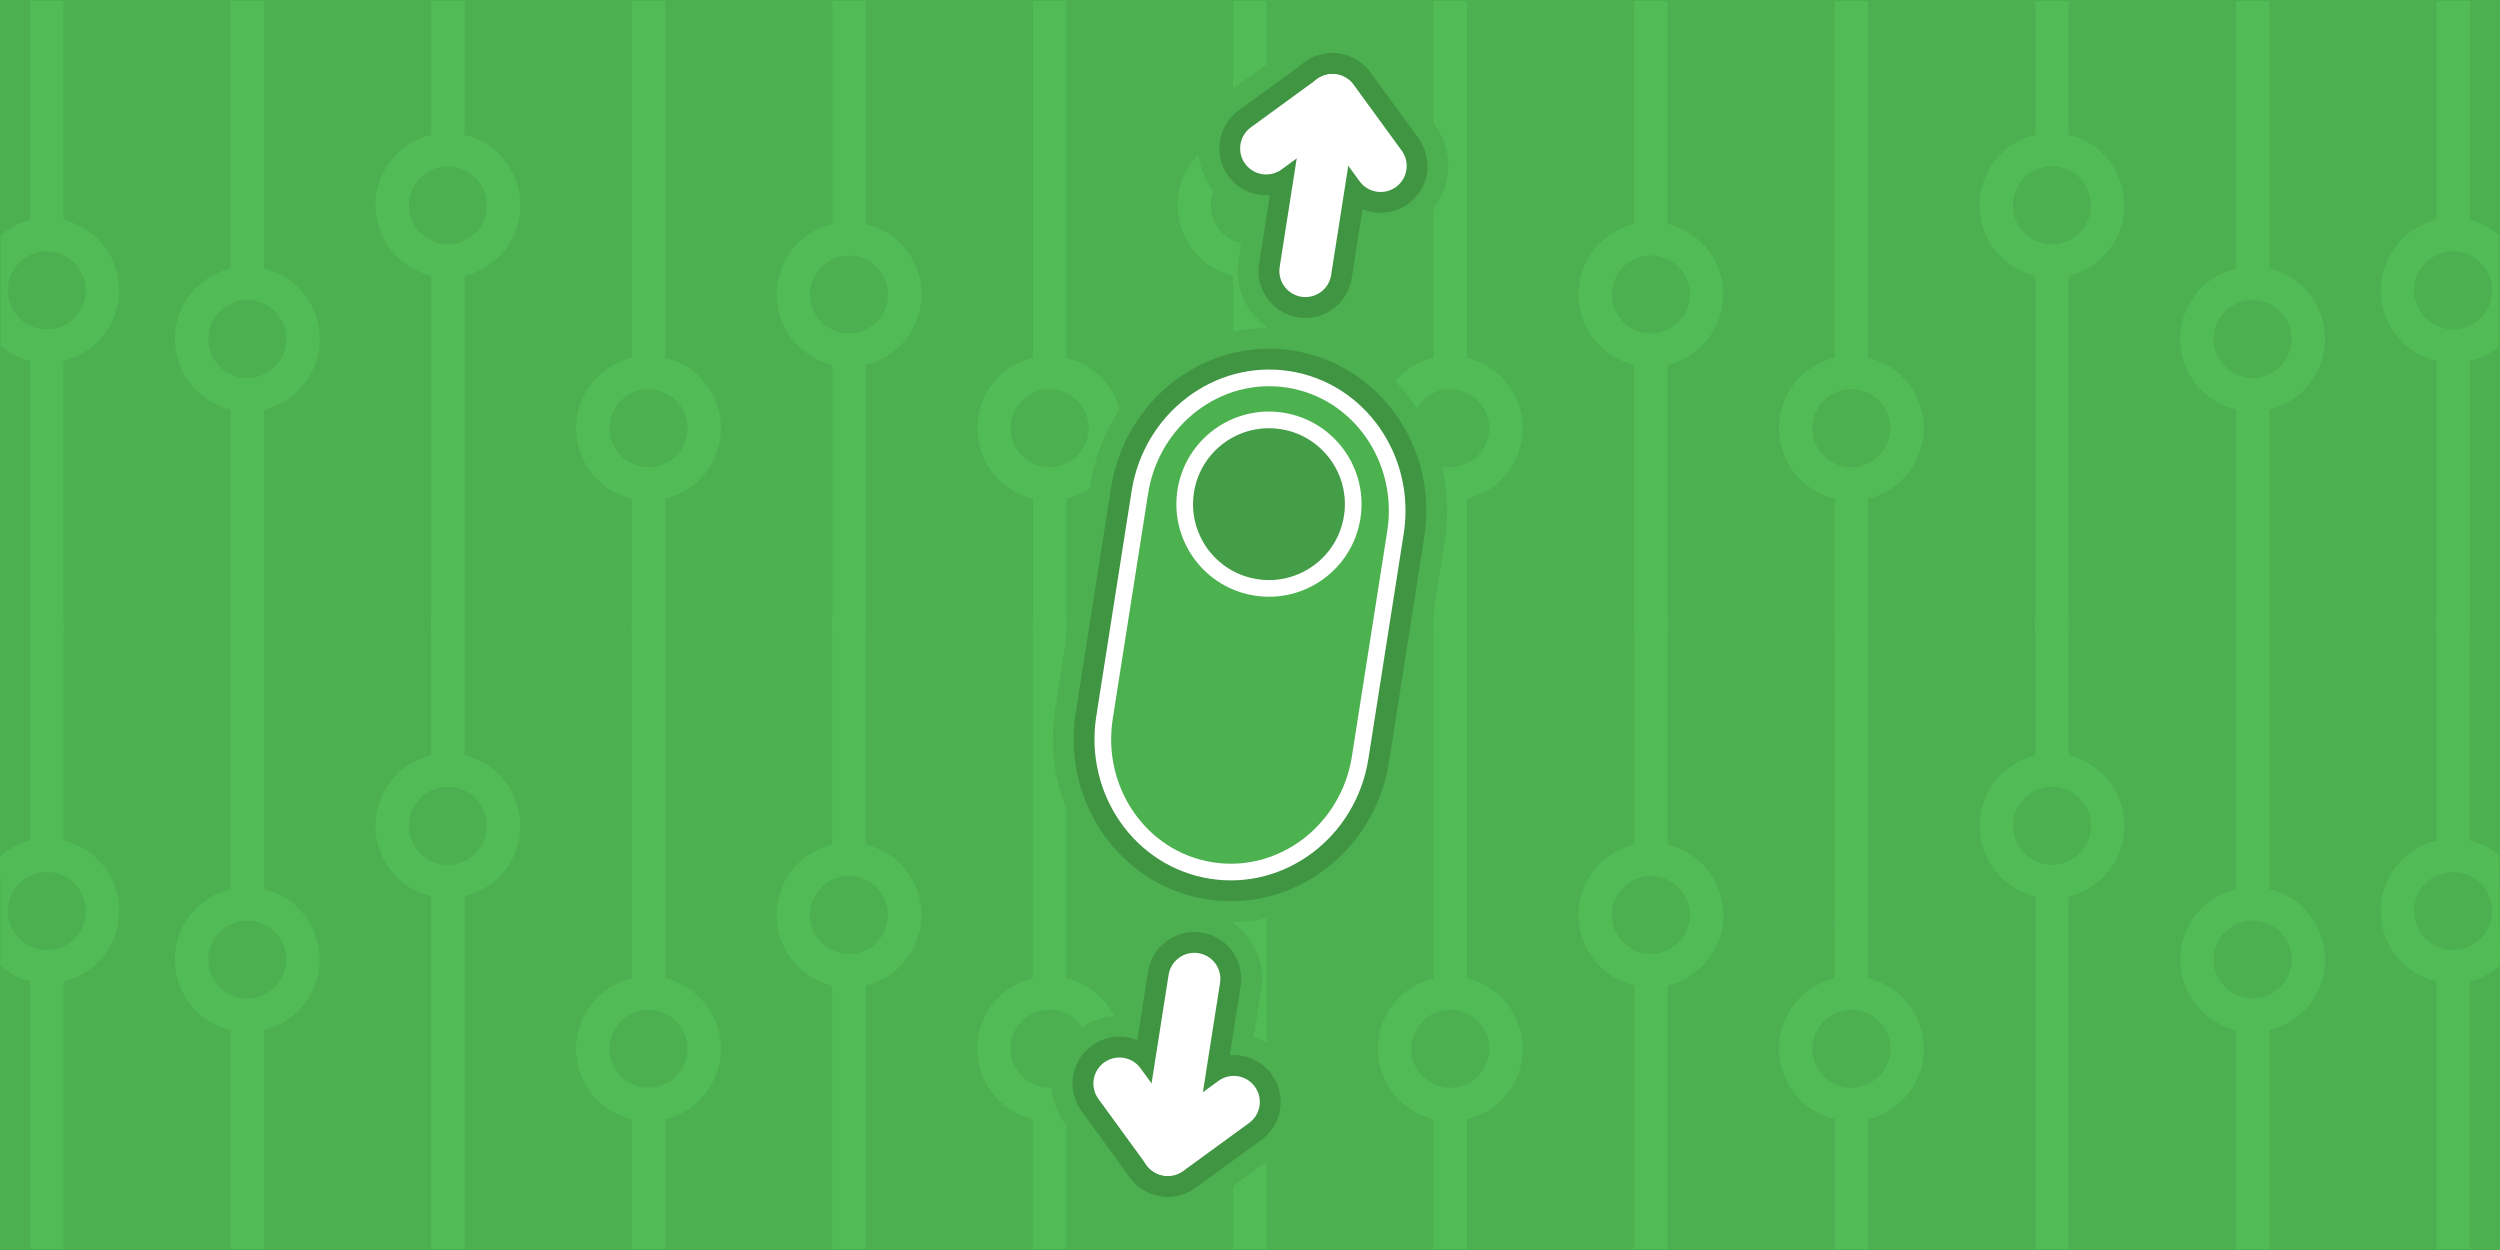
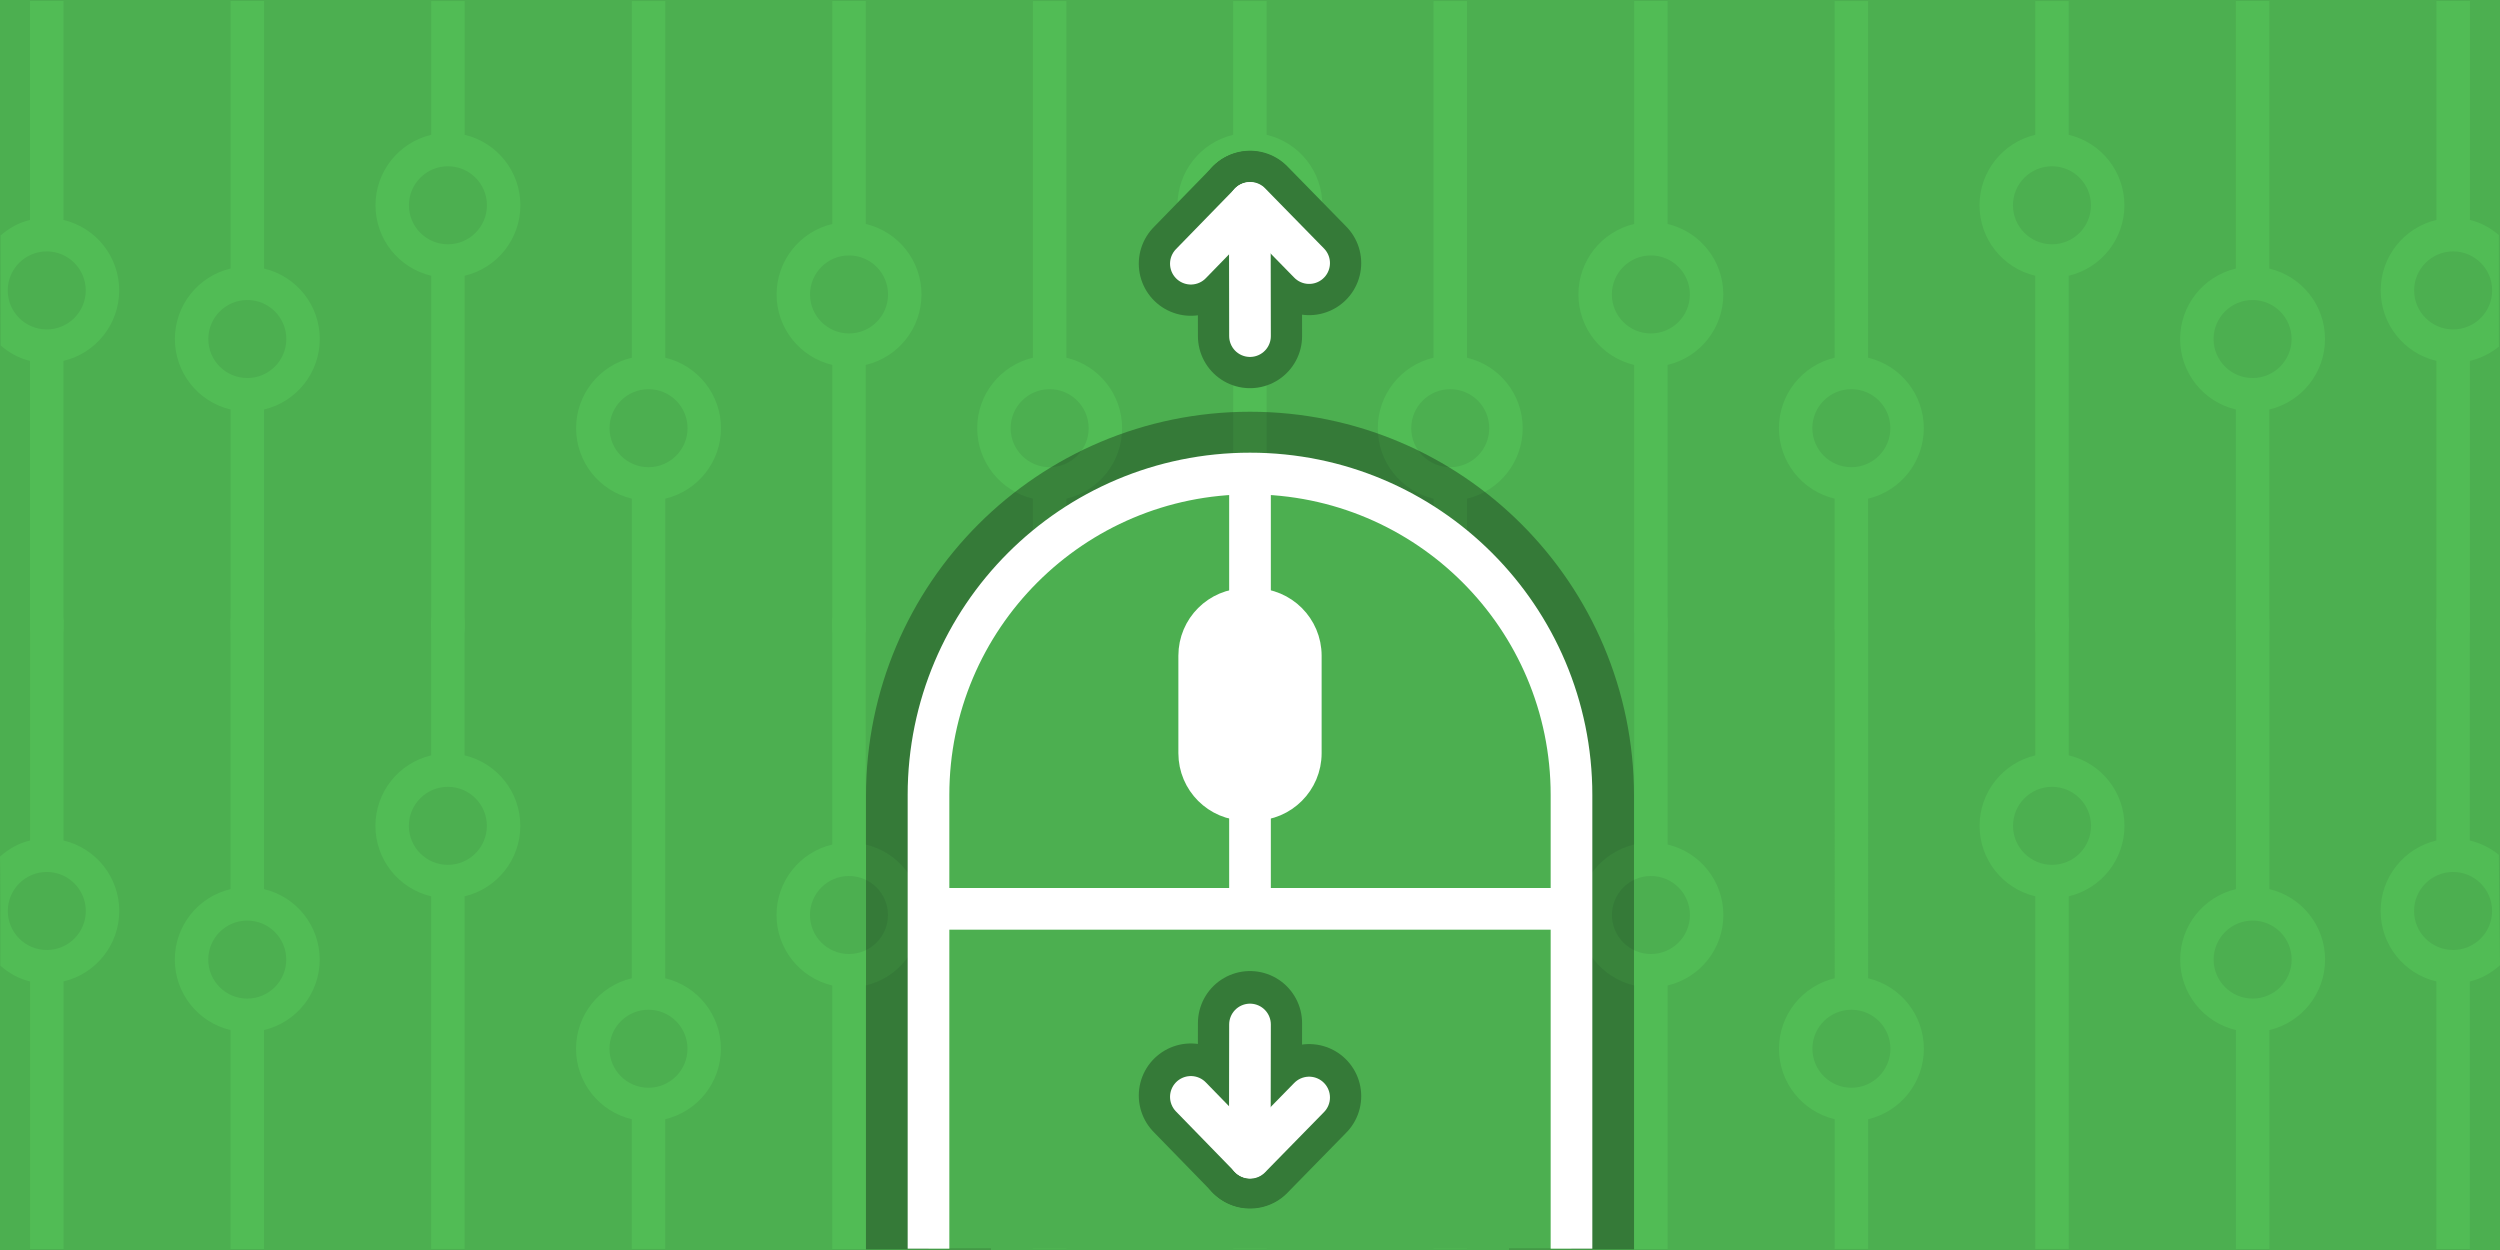
<svg xmlns="http://www.w3.org/2000/svg" version="1.1" width="600" height="300" viewBox="0,0,600,300">
-   <g transform="translate(60,-30)">
-     <g stroke-miterlimit="10">
-       <path d="M-60,330v-300h600v300z" fill="#4caf50" stroke="none" stroke-width="1" stroke-linecap="butt" />
-       <g fill="#51bc55" stroke="#51bc55" stroke-width="0" stroke-linecap="butt">
-         <path d="M511.37,99.699c0,-8.056 5.535,-15.056 13.374,-16.914l0,-52.538h8.025l-0,52.538c2.727,0.646 4.924,1.914 6.958,3.633c0.001,3.956 0,21.876 0,25.998c0,0.252 0.009,0.502 0.028,0.749c-1.988,1.625 -4.357,2.825 -6.985,3.448l0,64.205c0,2.216 -1.796,4.012 -4.012,4.012c-2.216,0 -4.012,-1.796 -4.012,-4.012l-0,-64.205c-7.839,-1.858 -13.374,-8.858 -13.374,-16.914zM519.395,99.699c0,5.17 4.191,9.362 9.362,9.362c5.17,0 9.362,-4.191 9.362,-9.362c0,-5.17 -4.191,-9.362 -9.362,-9.362c-5.168,0.006 -9.356,4.194 -9.362,9.362z" />
-         <path d="M511.354,248.634c0,-8.056 5.535,-15.056 13.374,-16.914l0,-52.538c0,-2.216 1.796,-4.012 4.012,-4.012h0c2.216,0 4.012,1.796 4.012,4.012l-0,52.538c2.627,0.622 4.995,1.822 6.982,3.446c-0.006,0.138 -0.009,0.278 -0.009,0.417c0,3.636 0.256,25.893 0.267,26.087c-2.087,1.843 -4.386,3.201 -7.241,3.878l0,64.205h-8.025l-0,-64.205c-7.839,-1.858 -13.374,-8.858 -13.374,-16.914zM519.378,248.634c0,5.17 4.191,9.362 9.362,9.362c5.17,0 9.362,-4.191 9.362,-9.362c0,-5.17 -4.191,-9.362 -9.362,-9.362c-5.168,0.006 -9.356,4.194 -9.362,9.362z" />
-         <path d="M428.475,211.288v-32.106c0,-2.216 1.796,-4.012 4.012,-4.012c2.216,0 4.012,1.796 4.012,4.012v32.106c7.839,1.858 13.374,8.858 13.374,16.914c0,8.056 -5.535,15.056 -13.374,16.914v84.636h-8.025v-84.636c-7.839,-1.858 -13.374,-8.858 -13.374,-16.914c0,-8.056 5.535,-15.056 13.374,-16.914zM432.487,237.564c5.17,0 9.362,-4.191 9.362,-9.362c0,-5.17 -4.191,-9.362 -9.362,-9.362c-5.17,0 -9.362,4.191 -9.362,9.362c0.006,5.168 4.194,9.356 9.362,9.362zM366.953,281.699c0.011,-8.052 5.542,-15.046 13.374,-16.914l-0.001,-85.603c0,-2.216 1.796,-4.012 4.012,-4.012c2.216,0 4.012,1.796 4.012,4.012l0.001,85.603c7.839,1.858 13.374,8.858 13.374,16.914c0,8.056 -5.535,15.056 -13.374,16.914l-0.001,31.139h-8.025l0.001,-31.139c-7.832,-1.868 -13.363,-8.862 -13.374,-16.914zM384.34,291.061c5.17,0 9.362,-4.191 9.362,-9.362c0,-5.17 -4.192,-9.362 -9.362,-9.362c-5.17,0 -9.362,4.191 -9.362,9.362c0.006,5.168 4.194,9.356 9.362,9.362zM463.248,260.301c0,-8.056 5.535,-15.056 13.374,-16.914l0,-64.205c0,-2.216 1.796,-4.012 4.012,-4.012c2.216,0 4.012,1.796 4.012,4.012l-0,64.205c7.839,1.858 13.374,8.858 13.374,16.914c0,8.056 -5.535,15.056 -13.374,16.914l0,52.538h-8.025l-0,-52.538c-7.839,-1.858 -13.374,-8.858 -13.374,-16.914zM480.634,269.663c5.17,0 9.362,-4.191 9.362,-9.362c0,-5.17 -4.191,-9.362 -9.362,-9.362c-5.17,0 -9.362,4.191 -9.362,9.362c0.006,5.168 4.194,9.356 9.362,9.362z" />
-         <path d="M428.458,62.354v-32.106h8.025v32.106c7.839,1.858 13.374,8.858 13.374,16.914c0,8.056 -5.535,15.056 -13.374,16.914v84.636c0,2.216 -1.796,4.012 -4.012,4.012c-2.216,0 -4.012,-1.796 -4.012,-4.012v-84.636c-7.839,-1.858 -13.374,-8.858 -13.374,-16.914c0,-8.056 5.535,-15.056 13.374,-16.914zM432.471,88.63c5.17,0 9.362,-4.191 9.362,-9.362c0,-5.17 -4.192,-9.362 -9.362,-9.362c-5.17,0 -9.362,4.191 -9.362,9.362c0.006,5.168 4.194,9.356 9.362,9.362zM366.937,132.765c0.011,-8.052 5.542,-15.046 13.374,-16.914l-0.001,-85.603h8.025l0.001,85.603c7.839,1.858 13.374,8.858 13.374,16.914c0,8.056 -5.535,15.056 -13.374,16.914l-0.001,31.139c0,2.216 -1.796,4.012 -4.012,4.012c-2.216,0 -4.012,-1.796 -4.012,-4.012l0.001,-31.139c-7.832,-1.868 -13.363,-8.862 -13.374,-16.914zM384.323,142.127c5.17,0 9.362,-4.191 9.362,-9.362c0,-5.17 -4.191,-9.362 -9.362,-9.362c-5.17,0 -9.362,4.191 -9.362,9.362c0.006,5.168 4.194,9.356 9.362,9.362zM463.231,111.366c0,-8.056 5.535,-15.056 13.374,-16.914l0,-64.205h8.025l-0,64.205c7.839,1.858 13.374,8.858 13.374,16.914c0,8.056 -5.535,15.056 -13.374,16.914l0,52.538c0,2.216 -1.796,4.012 -4.012,4.012h-0c-2.216,-0 -4.012,-1.796 -4.012,-4.012l-0,-52.538c-7.839,-1.858 -13.374,-8.858 -13.374,-16.914zM480.618,120.728c5.17,0 9.362,-4.191 9.362,-9.362c0,-5.17 -4.191,-9.362 -9.362,-9.362c-5.17,0 -9.362,4.191 -9.362,9.362c0.006,5.168 4.194,9.356 9.362,9.362z" />
-         <path d="M270.688,281.699c0,-8.056 5.535,-15.056 13.374,-16.914v-85.603c0,-2.216 1.796,-4.012 4.012,-4.012c2.216,0 4.012,1.796 4.012,4.012v85.603c7.839,1.858 13.374,8.858 13.374,16.914c0,8.056 -5.535,15.056 -13.374,16.914v31.139h-8.025v-31.139c-7.839,-1.858 -13.374,-8.858 -13.374,-16.914zM278.712,281.699c0,5.17 4.191,9.362 9.362,9.362c5.17,0 9.362,-4.191 9.362,-9.362c0,-5.17 -4.191,-9.362 -9.362,-9.362c-5.168,0.006 -9.356,4.194 -9.362,9.362zM332.209,266.515c-7.839,-1.858 -13.374,-8.858 -13.374,-16.914c0,-8.056 5.535,-15.056 13.374,-16.914l0,-53.505c0,-2.216 1.796,-4.012 4.012,-4.012h0c2.216,0 4.012,1.796 4.012,4.012l-0,53.505c7.839,1.858 13.374,8.858 13.374,16.914c0,8.056 -5.535,15.056 -13.374,16.914l0,63.238h-8.025l-0,-63.238zM326.86,249.601c0,5.17 4.191,9.362 9.362,9.362c5.17,0 9.362,-4.191 9.362,-9.362c0,-5.17 -4.191,-9.362 -9.362,-9.362c-5.168,0.006 -9.356,4.194 -9.362,9.362z" />
-         <path d="M270.672,132.765c0,-8.056 5.535,-15.056 13.374,-16.914v-85.603h8.025v85.603c7.839,1.858 13.374,8.858 13.374,16.914c0,8.056 -5.535,15.056 -13.374,16.914v31.139c0,2.216 -1.796,4.012 -4.012,4.012c-2.216,0 -4.012,-1.796 -4.012,-4.012v-31.139c-7.839,-1.858 -13.374,-8.858 -13.374,-16.914zM278.696,132.765c0,5.17 4.191,9.362 9.362,9.362c5.17,0 9.362,-4.191 9.362,-9.362c0,-5.17 -4.192,-9.362 -9.362,-9.362c-5.168,0.006 -9.356,4.194 -9.362,9.362zM332.193,117.58c-7.839,-1.858 -13.374,-8.858 -13.374,-16.914c0,-8.056 5.535,-15.056 13.374,-16.914l0,-53.505h8.025l-0,53.505c7.839,1.858 13.374,8.858 13.374,16.914c0,8.056 -5.535,15.056 -13.374,16.914l0,63.238c0,2.216 -1.796,4.012 -4.012,4.012c-2.216,0 -4.012,-1.796 -4.012,-4.012l-0,-63.238zM326.843,100.666c0,5.17 4.191,9.362 9.362,9.362c5.17,0 9.362,-4.191 9.362,-9.362c0,-5.17 -4.191,-9.362 -9.362,-9.362c-5.168,0.006 -9.356,4.194 -9.362,9.362z" />
-         <path d="M235.984,211.288l-0.001,-32.106c0,-2.216 1.796,-4.012 4.012,-4.012c2.216,0 4.012,1.796 4.012,4.012l0.001,32.106c7.839,1.858 13.374,8.858 13.374,16.914c0,8.056 -5.535,15.056 -13.374,16.914l-0.001,84.636h-8.025l0.001,-84.636c-7.832,-1.868 -13.363,-8.862 -13.374,-16.914c0.011,-8.052 5.542,-15.046 13.374,-16.914zM230.634,228.202c0,5.17 4.191,9.362 9.362,9.362c5.17,0 9.362,-4.191 9.362,-9.362c0,-5.17 -4.191,-9.362 -9.362,-9.362c-5.168,0.006 -9.356,4.194 -9.362,9.362z" />
-         <path d="M235.967,62.354l-0.001,-32.106h8.025l0.001,32.106c7.839,1.858 13.374,8.858 13.374,16.914c0,8.056 -5.535,15.056 -13.374,16.914l-0.001,84.636c0,2.216 -1.796,4.012 -4.012,4.012c-2.216,0 -4.012,-1.796 -4.012,-4.012l0.001,-84.636c-7.832,-1.868 -13.363,-8.862 -13.374,-16.914c0.011,-8.052 5.542,-15.046 13.374,-16.914zM230.618,79.268c0,5.17 4.191,9.362 9.362,9.362c5.17,0 9.362,-4.191 9.362,-9.362c0,-5.17 -4.192,-9.362 -9.362,-9.362c-5.168,0.006 -9.356,4.194 -9.362,9.362z" />
-         <path d="M-31.395,99.699c0,8.056 -5.535,15.056 -13.374,16.914l-0,64.205c0,2.216 -1.796,4.012 -4.012,4.012c-2.216,0 -4.012,-1.796 -4.012,-4.012l0,-64.205c-2.764,-0.655 -4.991,-1.949 -7.041,-3.704c-0.013,-3.909 -0.008,-26.174 -0.023,-26.401c2.054,-1.765 4.29,-3.066 7.064,-3.724l-0,-52.538h8.025l0,52.538c7.839,1.858 13.374,8.858 13.374,16.914zM-48.781,90.337c-5.17,0 -9.362,4.191 -9.362,9.362c0,5.17 4.191,9.362 9.362,9.362c5.17,0 9.362,-4.191 9.362,-9.362c-0.006,-5.168 -4.194,-9.356 -9.362,-9.362z" />
-         <path d="M-31.379,248.634c0,8.056 -5.535,15.056 -13.374,16.914l-0,64.205h-8.025l0,-64.205c-2.801,-0.664 -5.058,-1.984 -7.124,-3.775c0.044,-0.381 0.012,-25.618 -0.092,-26.197c2.083,-1.832 4.373,-3.182 7.216,-3.856l-0,-52.538c-0,-2.216 1.796,-4.012 4.012,-4.012h0c2.216,0 4.012,1.796 4.012,4.012l0,52.538c7.839,1.858 13.374,8.858 13.374,16.914zM-48.765,239.272c-5.17,0 -9.362,4.191 -9.362,9.362c0,5.17 4.191,9.362 9.362,9.362c5.17,0 9.362,-4.191 9.362,-9.362c-0.006,-5.168 -4.194,-9.356 -9.362,-9.362z" />
-         <path d="M64.875,228.202c0,8.056 -5.535,15.056 -13.374,16.914v84.636h-8.025v-84.636c-7.839,-1.858 -13.374,-8.858 -13.374,-16.914c0,-8.056 5.535,-15.056 13.374,-16.914v-32.106c0,-2.216 1.796,-4.012 4.012,-4.012c2.216,0 4.012,1.796 4.012,4.012v32.106c7.839,1.858 13.374,8.858 13.374,16.914zM56.85,228.202c0,-5.17 -4.191,-9.362 -9.362,-9.362c-5.17,0 -9.362,4.191 -9.362,9.362c0,5.17 4.191,9.362 9.362,9.362c5.168,-0.006 9.356,-4.194 9.362,-9.362zM99.648,298.613l0.001,31.139h-8.025l-0.001,-31.139c-7.839,-1.858 -13.374,-8.858 -13.374,-16.914c0,-8.056 5.535,-15.056 13.374,-16.914l0.001,-85.603c0,-2.216 1.796,-4.012 4.012,-4.012c2.216,0 4.012,1.796 4.012,4.012l-0.001,85.603c7.832,1.868 13.363,8.862 13.374,16.914c-0.011,8.052 -5.542,15.046 -13.374,16.914zM104.997,281.699c0,-5.17 -4.191,-9.362 -9.362,-9.362c-5.17,0 -9.362,4.191 -9.362,9.362c0,5.17 4.192,9.362 9.362,9.362c5.168,-0.006 9.356,-4.194 9.362,-9.362zM16.728,260.301c0,8.056 -5.535,15.056 -13.374,16.914l-0,52.538h-8.025l0,-52.538c-7.839,-1.858 -13.374,-8.858 -13.374,-16.914c0,-8.056 5.535,-15.056 13.374,-16.914l-0,-64.205c0,-2.216 1.796,-4.012 4.012,-4.012c2.216,0 4.012,1.796 4.012,4.012l0,64.205c7.839,1.858 13.374,8.858 13.374,16.914zM8.703,260.301c0,-5.17 -4.191,-9.362 -9.362,-9.362c-5.17,0 -9.362,4.191 -9.362,9.362c0,5.17 4.191,9.362 9.362,9.362c5.168,-0.006 9.356,-4.194 9.362,-9.362z" />
-         <path d="M64.891,79.268c0,8.056 -5.535,15.056 -13.374,16.914v84.636c0,2.216 -1.796,4.012 -4.012,4.012c-2.216,0 -4.012,-1.796 -4.012,-4.012v-84.636c-7.839,-1.858 -13.374,-8.858 -13.374,-16.914c0,-8.056 5.535,-15.056 13.374,-16.914v-32.106h8.025v32.106c7.839,1.858 13.374,8.858 13.374,16.914zM56.867,79.268c0,-5.17 -4.191,-9.362 -9.362,-9.362c-5.17,0 -9.362,4.191 -9.362,9.362c0,5.17 4.191,9.362 9.362,9.362c5.168,-0.006 9.356,-4.194 9.362,-9.362zM99.664,149.679l0.001,31.139c0,2.216 -1.796,4.012 -4.012,4.012c-2.216,0 -4.012,-1.796 -4.012,-4.012l-0.001,-31.139c-7.839,-1.858 -13.374,-8.858 -13.374,-16.914c0,-8.056 5.535,-15.056 13.374,-16.914l0.001,-85.603h8.025l-0.001,85.603c7.832,1.868 13.363,8.862 13.374,16.914c-0.011,8.052 -5.542,15.046 -13.374,16.914zM105.014,132.765c0,-5.17 -4.191,-9.362 -9.362,-9.362c-5.17,0 -9.362,4.191 -9.362,9.362c0,5.17 4.191,9.362 9.362,9.362c5.168,-0.006 9.356,-4.194 9.362,-9.362zM16.744,111.366c0,8.056 -5.535,15.056 -13.374,16.914l-0,52.538c-0,2.216 -1.796,4.012 -4.012,4.012h-0c-2.216,-0 -4.012,-1.796 -4.012,-4.012l0,-52.538c-7.839,-1.858 -13.374,-8.858 -13.374,-16.914c0,-8.056 5.535,-15.056 13.374,-16.914l-0,-64.205h8.025l0,64.205c7.839,1.858 13.374,8.858 13.374,16.914zM8.719,111.366c0,-5.17 -4.191,-9.362 -9.362,-9.362c-5.17,0 -9.362,4.191 -9.362,9.362c0,5.17 4.191,9.362 9.362,9.362c5.168,-0.006 9.356,-4.194 9.362,-9.362z" />
-         <path d="M195.913,298.613v31.139h-8.025v-31.139c-7.839,-1.858 -13.374,-8.858 -13.374,-16.914c0,-8.056 5.535,-15.056 13.374,-16.914v-85.603c0,-2.216 1.796,-4.012 4.012,-4.012c2.216,0 4.012,1.796 4.012,4.012v85.603c7.839,1.858 13.374,8.858 13.374,16.914c0,8.056 -5.535,15.056 -13.374,16.914zM191.901,272.337c-5.17,0 -9.362,4.191 -9.362,9.362c0,5.17 4.191,9.362 9.362,9.362c5.17,0 9.362,-4.191 9.362,-9.362c-0.006,-5.168 -4.194,-9.356 -9.362,-9.362zM147.766,266.515l-0,63.238h-8.025l0,-63.238c-7.839,-1.858 -13.374,-8.858 -13.374,-16.914c0,-8.056 5.535,-15.056 13.374,-16.914l-0,-53.505c-0,-2.216 1.796,-4.012 4.012,-4.012h0c2.216,0 4.012,1.796 4.012,4.012l0,53.505c7.839,1.858 13.374,8.858 13.374,16.914c0,8.056 -5.535,15.056 -13.374,16.914zM143.754,240.239c-5.17,0 -9.362,4.191 -9.362,9.362c0,5.17 4.191,9.362 9.362,9.362c5.17,0 9.362,-4.191 9.362,-9.362c-0.006,-5.168 -4.194,-9.356 -9.362,-9.362z" />
-         <path d="M195.93,149.679v31.139c0,2.216 -1.796,4.012 -4.012,4.012c-2.216,0 -4.012,-1.796 -4.012,-4.012v-31.139c-7.839,-1.858 -13.374,-8.858 -13.374,-16.914c0,-8.056 5.535,-15.056 13.374,-16.914v-85.603h8.025v85.603c7.839,1.858 13.374,8.858 13.374,16.914c0,8.056 -5.535,15.056 -13.374,16.914zM191.917,123.403c-5.17,0 -9.362,4.191 -9.362,9.362c0,5.17 4.192,9.362 9.362,9.362c5.17,0 9.362,-4.191 9.362,-9.362c-0.006,-5.168 -4.194,-9.356 -9.362,-9.362zM147.782,117.58l-0,63.238c0,2.216 -1.796,4.012 -4.012,4.012c-2.216,0 -4.012,-1.796 -4.012,-4.012l0,-63.238c-7.839,-1.858 -13.374,-8.858 -13.374,-16.914c0,-8.056 5.535,-15.056 13.374,-16.914l-0,-53.505h8.025l0,53.505c7.839,1.858 13.374,8.858 13.374,16.914c0,8.056 -5.535,15.056 -13.374,16.914zM143.77,91.304c-5.17,0 -9.362,4.192 -9.362,9.362c0,5.17 4.191,9.362 9.362,9.362c5.17,0 9.362,-4.191 9.362,-9.362c-0.006,-5.168 -4.194,-9.356 -9.362,-9.362z" />
-       </g>
-       <g fill="none" stroke="#4caf50">
-         <path d="M230.752,238.927c-16.942,-2.658 -28.432,-19.111 -25.664,-36.748l8.474,-54.001c2.768,-17.637 18.745,-29.779 35.686,-27.121c16.942,2.658 28.432,19.111 25.664,36.748l-8.474,54.001c-2.768,17.637 -18.745,29.779 -35.686,27.121z" stroke-width="24" stroke-linecap="butt" />
-         <g stroke-width="32.5" stroke-linecap="round">
-           <path d="M226.638,264.926l-6.428,40.961" />
-           <path d="M236.101,294.468l-15.821,11.529" />
-           <path d="M220.193,305.875l-11.529,-15.821" />
-         </g>
-         <g stroke-width="32.5" stroke-linecap="round">
-           <path d="M259.734,54.021l-6.438,41.026" />
-           <path d="M271.353,69.824l-11.529,-15.821" />
-           <path d="M259.703,54.093l-15.821,11.529" />
-         </g>
-       </g>
-       <g fill="none" stroke="#409543">
-         <path d="M230.752,238.927c-16.942,-2.658 -28.432,-19.111 -25.664,-36.748l8.474,-54.001c2.768,-17.637 18.745,-29.779 35.686,-27.121c16.942,2.658 28.432,19.111 25.664,36.748l-8.474,54.001c-2.768,17.637 -18.745,29.779 -35.686,27.121z" stroke-width="14" stroke-linecap="butt" />
-         <g stroke-width="22.5" stroke-linecap="round">
-           <path d="M226.638,264.926l-6.428,40.961" />
-           <path d="M236.101,294.468l-15.821,11.529" />
-           <path d="M220.193,305.875l-11.529,-15.821" />
-         </g>
-         <g stroke-width="22.5" stroke-linecap="round">
-           <path d="M253.296,95.047l6.438,-41.026" />
-           <path d="M271.353,69.824l-11.529,-15.821" />
-           <path d="M259.703,54.093l-15.821,11.529" />
-         </g>
-       </g>
-       <path d="M230.752,238.927c-16.942,-2.658 -28.432,-19.111 -25.664,-36.748l8.474,-54.001c2.768,-17.637 18.745,-29.779 35.686,-27.121c16.942,2.658 28.432,19.111 25.664,36.748l-8.474,54.001c-2.768,17.637 -18.745,29.779 -35.686,27.121z" fill="#4cb14f" stroke="#ffffff" stroke-width="4" stroke-linecap="butt" />
-       <g fill="none" stroke="#ffffff" stroke-width="12.5" stroke-linecap="round">
-         <path d="M226.638,264.926l-6.428,40.961" />
-         <path d="M236.101,294.468l-15.821,11.529" />
-         <path d="M220.193,305.875l-11.529,-15.821" />
-       </g>
-       <g fill="none" stroke="#ffffff" stroke-width="12.5" stroke-linecap="round">
-         <path d="M253.296,95.047l6.428,-40.961" />
-         <path d="M259.823,54.003l11.529,15.821" />
-         <path d="M259.703,54.093l-15.821,11.529" />
-       </g>
-       <path d="M224.575,147.861c1.731,-11.032 12.078,-18.572 23.11,-16.841c11.032,1.731 18.572,12.078 16.841,23.11c-1.731,11.032 -12.078,18.572 -23.11,16.841c-11.032,-1.731 -18.572,-12.078 -16.841,-23.11z" fill="#449d47" stroke="#ffffff" stroke-width="4" stroke-linecap="butt" />
+   <g stroke-miterlimit="10">
+     <path d="M538.401,278.795c-2.065,0 -3.739,-1.674 -3.739,-3.739v-250.113c0,-2.065 1.674,-3.739 3.739,-3.739h33.197c2.065,0 3.739,1.674 3.739,3.739v250.113c0,2.065 -1.674,3.739 -3.739,3.739z" fill="#252525" stroke="none" stroke-width="0" stroke-linecap="butt" />
+     <g fill="#ffffff" stroke-linecap="butt">
+       <path d="M558.151,29.585l7.54,12.117c0.712,1.144 0.748,2.585 0.093,3.763c-0.655,1.178 -1.896,1.909 -3.244,1.909h-15.081c-1.348,-0 -2.59,-0.731 -3.244,-1.909c-0.655,-1.178 -0.619,-2.619 0.093,-3.763l7.54,-12.118c0.677,-1.089 1.869,-1.75 3.151,-1.75c1.282,0 2.474,0.662 3.151,1.75z" stroke="none" stroke-width="1" />
+       <path d="M558.151,271.117c-0.677,1.089 -1.869,1.75 -3.151,1.75c-1.282,0 -2.474,-0.662 -3.151,-1.75l-7.54,-12.118c-0.712,-1.144 -0.748,-2.585 -0.093,-3.763c0.655,-1.178 1.896,-1.909 3.244,-1.909h15.081c1.348,0 2.59,0.731 3.244,1.909c0.655,1.178 0.619,2.619 -0.093,3.763l-7.54,12.117z" stroke="none" stroke-width="1" />
+       <path d="M544.485,241.833v-183.666h21.03v183.666z" stroke="#000000" stroke-width="0" />
+     </g>
+     <path d="M0,300v-300h600v300z" fill="#4caf50" stroke="none" stroke-width="1" stroke-linecap="butt" />
+     <g fill="#51bc55" stroke="#51bc55" stroke-width="0" stroke-linecap="butt">
+       <path d="M571.37,69.699c0,-8.056 5.535,-15.056 13.374,-16.914l0,-52.538h8.025l-0,52.538c2.727,0.646 4.924,1.914 6.958,3.633c0.001,3.956 0,21.876 0,25.998c0,0.252 0.009,0.502 0.028,0.749c-1.988,1.625 -4.357,2.825 -6.985,3.448l0,64.205c0,2.216 -1.796,4.012 -4.012,4.012c-2.216,0 -4.012,-1.796 -4.012,-4.012l-0,-64.205c-7.839,-1.858 -13.374,-8.858 -13.374,-16.914zM579.395,69.699c0,5.17 4.191,9.362 9.362,9.362c5.17,0 9.362,-4.191 9.362,-9.362c0,-5.17 -4.191,-9.362 -9.362,-9.362c-5.168,0.006 -9.356,4.194 -9.362,9.362z" />
+       <path d="M571.354,218.634c0,-8.056 5.535,-15.056 13.374,-16.914l0,-52.538c0,-2.216 1.796,-4.012 4.012,-4.012h0c2.216,0 4.012,1.796 4.012,4.012l-0,52.538c2.627,0.622 4.995,1.822 6.982,3.446c-0.006,0.138 -0.009,0.278 -0.009,0.417c0,3.636 0.256,25.893 0.267,26.087c-2.087,1.843 -4.386,3.201 -7.241,3.878l0,64.205h-8.025l-0,-64.205c-7.839,-1.858 -13.374,-8.858 -13.374,-16.914zM579.378,218.634c0,5.17 4.191,9.362 9.362,9.362c5.17,0 9.362,-4.191 9.362,-9.362c0,-5.17 -4.191,-9.362 -9.362,-9.362c-5.168,0.006 -9.356,4.194 -9.362,9.362z" />
+       <path d="M488.475,181.288v-32.106c0,-2.216 1.796,-4.012 4.012,-4.012c2.216,0 4.012,1.796 4.012,4.012v32.106c7.839,1.858 13.374,8.858 13.374,16.914c0,8.056 -5.535,15.056 -13.374,16.914v84.636h-8.025v-84.636c-7.839,-1.858 -13.374,-8.858 -13.374,-16.914c0,-8.056 5.535,-15.056 13.374,-16.914zM492.487,207.564c5.17,0 9.362,-4.191 9.362,-9.362c0,-5.17 -4.191,-9.362 -9.362,-9.362c-5.17,0 -9.362,4.191 -9.362,9.362c0.006,5.168 4.194,9.356 9.362,9.362zM426.953,251.699c0.011,-8.052 5.542,-15.046 13.374,-16.914l-0.001,-85.603c0,-2.216 1.796,-4.012 4.012,-4.012c2.216,0 4.012,1.796 4.012,4.012l0.001,85.603c7.839,1.858 13.374,8.858 13.374,16.914c0,8.056 -5.535,15.056 -13.374,16.914l-0.001,31.139h-8.025l0.001,-31.139c-7.832,-1.868 -13.363,-8.862 -13.374,-16.914zM444.34,261.061c5.17,0 9.362,-4.191 9.362,-9.362c0,-5.17 -4.192,-9.362 -9.362,-9.362c-5.17,0 -9.362,4.191 -9.362,9.362c0.006,5.168 4.194,9.356 9.362,9.362zM523.248,230.301c0,-8.056 5.535,-15.056 13.374,-16.914l0,-64.205c0,-2.216 1.796,-4.012 4.012,-4.012c2.216,0 4.012,1.796 4.012,4.012l-0,64.205c7.839,1.858 13.374,8.858 13.374,16.914c0,8.056 -5.535,15.056 -13.374,16.914l0,52.538h-8.025l-0,-52.538c-7.839,-1.858 -13.374,-8.858 -13.374,-16.914zM540.634,239.662c5.17,0 9.362,-4.191 9.362,-9.362c0,-5.17 -4.191,-9.362 -9.362,-9.362c-5.17,0 -9.362,4.191 -9.362,9.362c0.006,5.168 4.194,9.356 9.362,9.362z" />
+       <path d="M488.458,32.354v-32.106h8.025v32.106c7.839,1.858 13.374,8.858 13.374,16.914c0,8.056 -5.535,15.056 -13.374,16.914v84.636c0,2.216 -1.796,4.012 -4.012,4.012c-2.216,0 -4.012,-1.796 -4.012,-4.012v-84.636c-7.839,-1.858 -13.374,-8.858 -13.374,-16.914c0,-8.056 5.535,-15.056 13.374,-16.914zM492.471,58.63c5.17,0 9.362,-4.191 9.362,-9.362c0,-5.17 -4.192,-9.362 -9.362,-9.362c-5.17,0 -9.362,4.191 -9.362,9.362c0.006,5.168 4.194,9.356 9.362,9.362zM426.937,102.765c0.011,-8.052 5.542,-15.046 13.374,-16.914l-0.001,-85.603h8.025l0.001,85.603c7.839,1.858 13.374,8.858 13.374,16.914c0,8.056 -5.535,15.056 -13.374,16.914l-0.001,31.139c0,2.216 -1.796,4.012 -4.012,4.012c-2.216,0 -4.012,-1.796 -4.012,-4.012l0.001,-31.139c-7.832,-1.868 -13.363,-8.862 -13.374,-16.914zM444.323,112.127c5.17,0 9.362,-4.191 9.362,-9.362c0,-5.17 -4.191,-9.362 -9.362,-9.362c-5.17,0 -9.362,4.191 -9.362,9.362c0.006,5.168 4.194,9.356 9.362,9.362zM523.231,81.366c0,-8.056 5.535,-15.056 13.374,-16.914l0,-64.205h8.025l-0,64.205c7.839,1.858 13.374,8.858 13.374,16.914c0,8.056 -5.535,15.056 -13.374,16.914l0,52.538c0,2.216 -1.796,4.012 -4.012,4.012h-0c-2.216,-0 -4.012,-1.796 -4.012,-4.012l-0,-52.538c-7.839,-1.858 -13.374,-8.858 -13.374,-16.914zM540.618,90.728c5.17,0 9.362,-4.191 9.362,-9.362c0,-5.17 -4.191,-9.362 -9.362,-9.362c-5.17,0 -9.362,4.191 -9.362,9.362c0.006,5.168 4.194,9.356 9.362,9.362z" />
+       <path d="M330.688,251.699c0,-8.056 5.535,-15.056 13.374,-16.914v-85.603c0,-2.216 1.796,-4.012 4.012,-4.012c2.216,0 4.012,1.796 4.012,4.012v85.603c7.839,1.858 13.374,8.858 13.374,16.914c0,8.056 -5.535,15.056 -13.374,16.914v31.139h-8.025v-31.139c-7.839,-1.858 -13.374,-8.858 -13.374,-16.914zM338.712,251.699c0,5.17 4.191,9.362 9.362,9.362c5.17,0 9.362,-4.191 9.362,-9.362c0,-5.17 -4.191,-9.362 -9.362,-9.362c-5.168,0.006 -9.356,4.194 -9.362,9.362zM392.209,236.515c-7.839,-1.858 -13.374,-8.858 -13.374,-16.914c0,-8.056 5.535,-15.056 13.374,-16.914l0,-53.505c0,-2.216 1.796,-4.012 4.012,-4.012h0c2.216,0 4.012,1.796 4.012,4.012l-0,53.505c7.839,1.858 13.374,8.858 13.374,16.914c0,8.056 -5.535,15.056 -13.374,16.914l0,63.238h-8.025l-0,-63.238zM386.86,219.601c0,5.17 4.191,9.362 9.362,9.362c5.17,0 9.362,-4.191 9.362,-9.362c0,-5.17 -4.191,-9.362 -9.362,-9.362c-5.168,0.006 -9.356,4.194 -9.362,9.362z" />
+       <path d="M330.672,102.765c0,-8.056 5.535,-15.056 13.374,-16.914v-85.603h8.025v85.603c7.839,1.858 13.374,8.858 13.374,16.914c0,8.056 -5.535,15.056 -13.374,16.914v31.139c0,2.216 -1.796,4.012 -4.012,4.012c-2.216,0 -4.012,-1.796 -4.012,-4.012v-31.139c-7.839,-1.858 -13.374,-8.858 -13.374,-16.914zM338.696,102.765c0,5.17 4.191,9.362 9.362,9.362c5.17,0 9.362,-4.191 9.362,-9.362c0,-5.17 -4.192,-9.362 -9.362,-9.362c-5.168,0.006 -9.356,4.194 -9.362,9.362zM392.193,87.58c-7.839,-1.858 -13.374,-8.858 -13.374,-16.914c0,-8.056 5.535,-15.056 13.374,-16.914l0,-53.505h8.025l-0,53.505c7.839,1.858 13.374,8.858 13.374,16.914c0,8.056 -5.535,15.056 -13.374,16.914l0,63.238c0,2.216 -1.796,4.012 -4.012,4.012c-2.216,0 -4.012,-1.796 -4.012,-4.012l-0,-63.238zM386.843,70.666c0,5.17 4.191,9.362 9.362,9.362c5.17,0 9.362,-4.191 9.362,-9.362c0,-5.17 -4.191,-9.362 -9.362,-9.362c-5.168,0.006 -9.356,4.194 -9.362,9.362z" />
+       <path d="M295.984,181.288l-0.001,-32.106c0,-2.216 1.796,-4.012 4.012,-4.012c2.216,0 4.012,1.796 4.012,4.012l0.001,32.106c7.839,1.858 13.374,8.858 13.374,16.914c0,8.056 -5.535,15.056 -13.374,16.914l-0.001,84.636h-8.025l0.001,-84.636c-7.832,-1.868 -13.363,-8.862 -13.374,-16.914c0.011,-8.052 5.542,-15.046 13.374,-16.914zM290.634,198.202c0,5.17 4.191,9.362 9.362,9.362c5.17,0 9.362,-4.191 9.362,-9.362c0,-5.17 -4.191,-9.362 -9.362,-9.362c-5.168,0.006 -9.356,4.194 -9.362,9.362z" />
+       <path d="M295.967,32.354l-0.001,-32.106h8.025l0.001,32.106c7.839,1.858 13.374,8.858 13.374,16.914c0,8.056 -5.535,15.056 -13.374,16.914l-0.001,84.636c0,2.216 -1.796,4.012 -4.012,4.012c-2.216,0 -4.012,-1.796 -4.012,-4.012l0.001,-84.636c-7.832,-1.868 -13.363,-8.862 -13.374,-16.914c0.011,-8.052 5.542,-15.046 13.374,-16.914zM290.618,49.268c0,5.17 4.191,9.362 9.362,9.362c5.17,0 9.362,-4.191 9.362,-9.362c0,-5.17 -4.192,-9.362 -9.362,-9.362c-5.168,0.006 -9.356,4.194 -9.362,9.362z" />
+       <path d="M28.605,69.699c0,8.056 -5.535,15.056 -13.374,16.914l-0,64.205c0,2.216 -1.796,4.012 -4.012,4.012c-2.216,0 -4.012,-1.796 -4.012,-4.012l0,-64.205c-2.764,-0.655 -4.991,-1.949 -7.041,-3.704c-0.013,-3.909 -0.008,-26.174 -0.023,-26.401c2.054,-1.765 4.29,-3.066 7.064,-3.724l-0,-52.538h8.025l0,52.538c7.839,1.858 13.374,8.858 13.374,16.914zM11.219,60.337c-5.17,0 -9.362,4.191 -9.362,9.362c0,5.17 4.191,9.362 9.362,9.362c5.17,0 9.362,-4.191 9.362,-9.362c-0.006,-5.168 -4.194,-9.356 -9.362,-9.362z" />
+       <path d="M28.621,218.634c0,8.056 -5.535,15.056 -13.374,16.914l-0,64.205h-8.025l0,-64.205c-2.801,-0.664 -5.058,-1.984 -7.124,-3.775c0.044,-0.381 0.012,-25.618 -0.092,-26.197c2.083,-1.832 4.373,-3.182 7.216,-3.856l-0,-52.538c-0,-2.216 1.796,-4.012 4.012,-4.012h0c2.216,0 4.012,1.796 4.012,4.012l0,52.538c7.839,1.858 13.374,8.858 13.374,16.914zM11.235,209.272c-5.17,0 -9.362,4.191 -9.362,9.362c0,5.17 4.191,9.362 9.362,9.362c5.17,0 9.362,-4.191 9.362,-9.362c-0.006,-5.168 -4.194,-9.356 -9.362,-9.362z" />
+       <path d="M124.875,198.202c0,8.056 -5.535,15.056 -13.374,16.914v84.636h-8.025v-84.636c-7.839,-1.858 -13.374,-8.858 -13.374,-16.914c0,-8.056 5.535,-15.056 13.374,-16.914v-32.106c0,-2.216 1.796,-4.012 4.012,-4.012c2.216,0 4.012,1.796 4.012,4.012v32.106c7.839,1.858 13.374,8.858 13.374,16.914zM116.85,198.202c0,-5.17 -4.191,-9.362 -9.362,-9.362c-5.17,0 -9.362,4.191 -9.362,9.362c0,5.17 4.191,9.362 9.362,9.362c5.168,-0.006 9.356,-4.194 9.362,-9.362zM159.648,268.613l0.001,31.139h-8.025l-0.001,-31.139c-7.839,-1.858 -13.374,-8.858 -13.374,-16.914c0,-8.056 5.535,-15.056 13.374,-16.914l0.001,-85.603c0,-2.216 1.796,-4.012 4.012,-4.012c2.216,0 4.012,1.796 4.012,4.012l-0.001,85.603c7.832,1.868 13.363,8.862 13.374,16.914c-0.011,8.052 -5.542,15.046 -13.374,16.914zM164.997,251.699c0,-5.17 -4.191,-9.362 -9.362,-9.362c-5.17,0 -9.362,4.191 -9.362,9.362c0,5.17 4.192,9.362 9.362,9.362c5.168,-0.006 9.356,-4.194 9.362,-9.362zM76.728,230.301c0,8.056 -5.535,15.056 -13.374,16.914l-0,52.538h-8.025l0,-52.538c-7.839,-1.858 -13.374,-8.858 -13.374,-16.914c0,-8.056 5.535,-15.056 13.374,-16.914l-0,-64.205c0,-2.216 1.796,-4.012 4.012,-4.012c2.216,0 4.012,1.796 4.012,4.012l0,64.205c7.839,1.858 13.374,8.858 13.374,16.914zM68.703,230.301c0,-5.17 -4.191,-9.362 -9.362,-9.362c-5.17,0 -9.362,4.191 -9.362,9.362c0,5.17 4.191,9.362 9.362,9.362c5.168,-0.006 9.356,-4.194 9.362,-9.362z" />
+       <path d="M124.891,49.268c0,8.056 -5.535,15.056 -13.374,16.914v84.636c0,2.216 -1.796,4.012 -4.012,4.012c-2.216,0 -4.012,-1.796 -4.012,-4.012v-84.636c-7.839,-1.858 -13.374,-8.858 -13.374,-16.914c0,-8.056 5.535,-15.056 13.374,-16.914v-32.106h8.025v32.106c7.839,1.858 13.374,8.858 13.374,16.914zM116.867,49.268c0,-5.17 -4.191,-9.362 -9.362,-9.362c-5.17,0 -9.362,4.191 -9.362,9.362c0,5.17 4.191,9.362 9.362,9.362c5.168,-0.006 9.356,-4.194 9.362,-9.362zM159.664,119.679l0.001,31.139c0,2.216 -1.796,4.012 -4.012,4.012c-2.216,0 -4.012,-1.796 -4.012,-4.012l-0.001,-31.139c-7.839,-1.858 -13.374,-8.858 -13.374,-16.914c0,-8.056 5.535,-15.056 13.374,-16.914l0.001,-85.603h8.025l-0.001,85.603c7.832,1.868 13.363,8.862 13.374,16.914c-0.011,8.052 -5.542,15.046 -13.374,16.914zM165.014,102.765c0,-5.17 -4.191,-9.362 -9.362,-9.362c-5.17,0 -9.362,4.191 -9.362,9.362c0,5.17 4.191,9.362 9.362,9.362c5.168,-0.006 9.356,-4.194 9.362,-9.362zM76.744,81.366c0,8.056 -5.535,15.056 -13.374,16.914l-0,52.538c-0,2.216 -1.796,4.012 -4.012,4.012h-0c-2.216,-0 -4.012,-1.796 -4.012,-4.012l0,-52.538c-7.839,-1.858 -13.374,-8.858 -13.374,-16.914c0,-8.056 5.535,-15.056 13.374,-16.914l-0,-64.205h8.025l0,64.205c7.839,1.858 13.374,8.858 13.374,16.914zM68.719,81.366c0,-5.17 -4.191,-9.362 -9.362,-9.362c-5.17,0 -9.362,4.191 -9.362,9.362c0,5.17 4.191,9.362 9.362,9.362c5.168,-0.006 9.356,-4.194 9.362,-9.362z" />
+       <path d="M255.913,268.613v31.139h-8.025v-31.139c-7.839,-1.858 -13.374,-8.858 -13.374,-16.914c0,-8.056 5.535,-15.056 13.374,-16.914v-85.603c0,-2.216 1.796,-4.012 4.012,-4.012c2.216,0 4.012,1.796 4.012,4.012v85.603c7.839,1.858 13.374,8.858 13.374,16.914c0,8.056 -5.535,15.056 -13.374,16.914zM251.901,242.337c-5.17,0 -9.362,4.191 -9.362,9.362c0,5.17 4.191,9.362 9.362,9.362c5.17,0 9.362,-4.191 9.362,-9.362c-0.006,-5.168 -4.194,-9.356 -9.362,-9.362zM207.766,236.515l-0,63.238h-8.025l0,-63.238c-7.839,-1.858 -13.374,-8.858 -13.374,-16.914c0,-8.056 5.535,-15.056 13.374,-16.914l-0,-53.505c-0,-2.216 1.796,-4.012 4.012,-4.012h0c2.216,0 4.012,1.796 4.012,4.012l0,53.505c7.839,1.858 13.374,8.858 13.374,16.914c0,8.056 -5.535,15.056 -13.374,16.914zM203.754,210.239c-5.17,0 -9.362,4.191 -9.362,9.362c0,5.17 4.191,9.362 9.362,9.362c5.17,0 9.362,-4.191 9.362,-9.362c-0.006,-5.168 -4.194,-9.356 -9.362,-9.362z" />
+       <path d="M255.93,119.679v31.139c0,2.216 -1.796,4.012 -4.012,4.012c-2.216,0 -4.012,-1.796 -4.012,-4.012v-31.139c-7.839,-1.858 -13.374,-8.858 -13.374,-16.914c0,-8.056 5.535,-15.056 13.374,-16.914v-85.603h8.025v85.603c7.839,1.858 13.374,8.858 13.374,16.914c0,8.056 -5.535,15.056 -13.374,16.914zM251.917,93.403c-5.17,0 -9.362,4.191 -9.362,9.362c0,5.17 4.192,9.362 9.362,9.362c5.17,0 9.362,-4.191 9.362,-9.362c-0.006,-5.168 -4.194,-9.356 -9.362,-9.362zM207.782,87.58l-0,63.238c0,2.216 -1.796,4.012 -4.012,4.012c-2.216,0 -4.012,-1.796 -4.012,-4.012l0,-63.238c-7.839,-1.858 -13.374,-8.858 -13.374,-16.914c0,-8.056 5.535,-15.056 13.374,-16.914l-0,-53.505h8.025l0,53.505c7.839,1.858 13.374,8.858 13.374,16.914c0,8.056 -5.535,15.056 -13.374,16.914zM203.77,61.304c-5.17,0 -9.362,4.192 -9.362,9.362c0,5.17 4.191,9.362 9.362,9.362c5.17,0 9.362,-4.191 9.362,-9.362c-0.006,-5.168 -4.194,-9.356 -9.362,-9.362z" />
+     </g>
+     <g fill="none" stroke="#357a38" stroke-width="25" stroke-linecap="round">
+       <path d="M299.949,48.778l0.052,31.886" />
+       <path d="M300.036,48.677l14.156,14.463" />
+       <path d="M285.808,63.287l14.121,-14.498" />
+     </g>
+     <path d="M222.84,299.855v-108.878c0,-42.614 34.546,-77.16 77.16,-77.16c42.614,0 77.16,34.546 77.16,77.16v108.878" fill="none" stroke-opacity="0.302" stroke="#000000" stroke-width="30" stroke-linecap="butt" />
+     <g fill="#4caf50" stroke="#ffffff" stroke-width="10" stroke-linecap="butt">
+       <path d="M222.84,299.682v-108.878c0,-42.614 34.546,-77.16 77.16,-77.16c42.614,0 77.16,34.546 77.16,77.16v108.878" />
+       <path d="M376.256,218.122h-152.511" />
+       <path d="M300,115.128v102.202" />
+     </g>
+     <path d="M299.002,194.454c-7.562,0 -13.692,-6.13 -13.692,-13.692v-23.39c0,-7.562 6.13,-13.692 13.692,-13.692h1.997c7.562,0 13.692,6.13 13.692,13.692v23.39c0,7.562 -6.13,13.692 -13.692,13.692z" fill="#ffffff" stroke="#ffffff" stroke-width="5" stroke-linecap="butt" />
+     <g fill="none" stroke="#357a38" stroke-width="25" stroke-linecap="round">
+       <path d="M300.001,245.552l-0.052,31.886" />
+       <path d="M314.192,263.077l-14.156,14.463" />
+       <path d="M299.929,277.428l-14.121,-14.498" />
+     </g>
+     <g fill="none" stroke="#ffffff" stroke-width="10" stroke-linecap="round">
+       <path d="M299.949,48.778l0.052,31.886" />
+       <path d="M300.036,48.677l14.156,14.463" />
+       <path d="M285.808,63.287l14.121,-14.498" />
+     </g>
+     <g fill="none" stroke="#ffffff" stroke-width="10" stroke-linecap="round">
+       <path d="M299.949,277.763l0.052,-31.886" />
+       <path d="M300.036,277.864l14.156,-14.463" />
+       <path d="M285.808,263.254l14.121,14.498" />
    </g>
  </g>
</svg>
